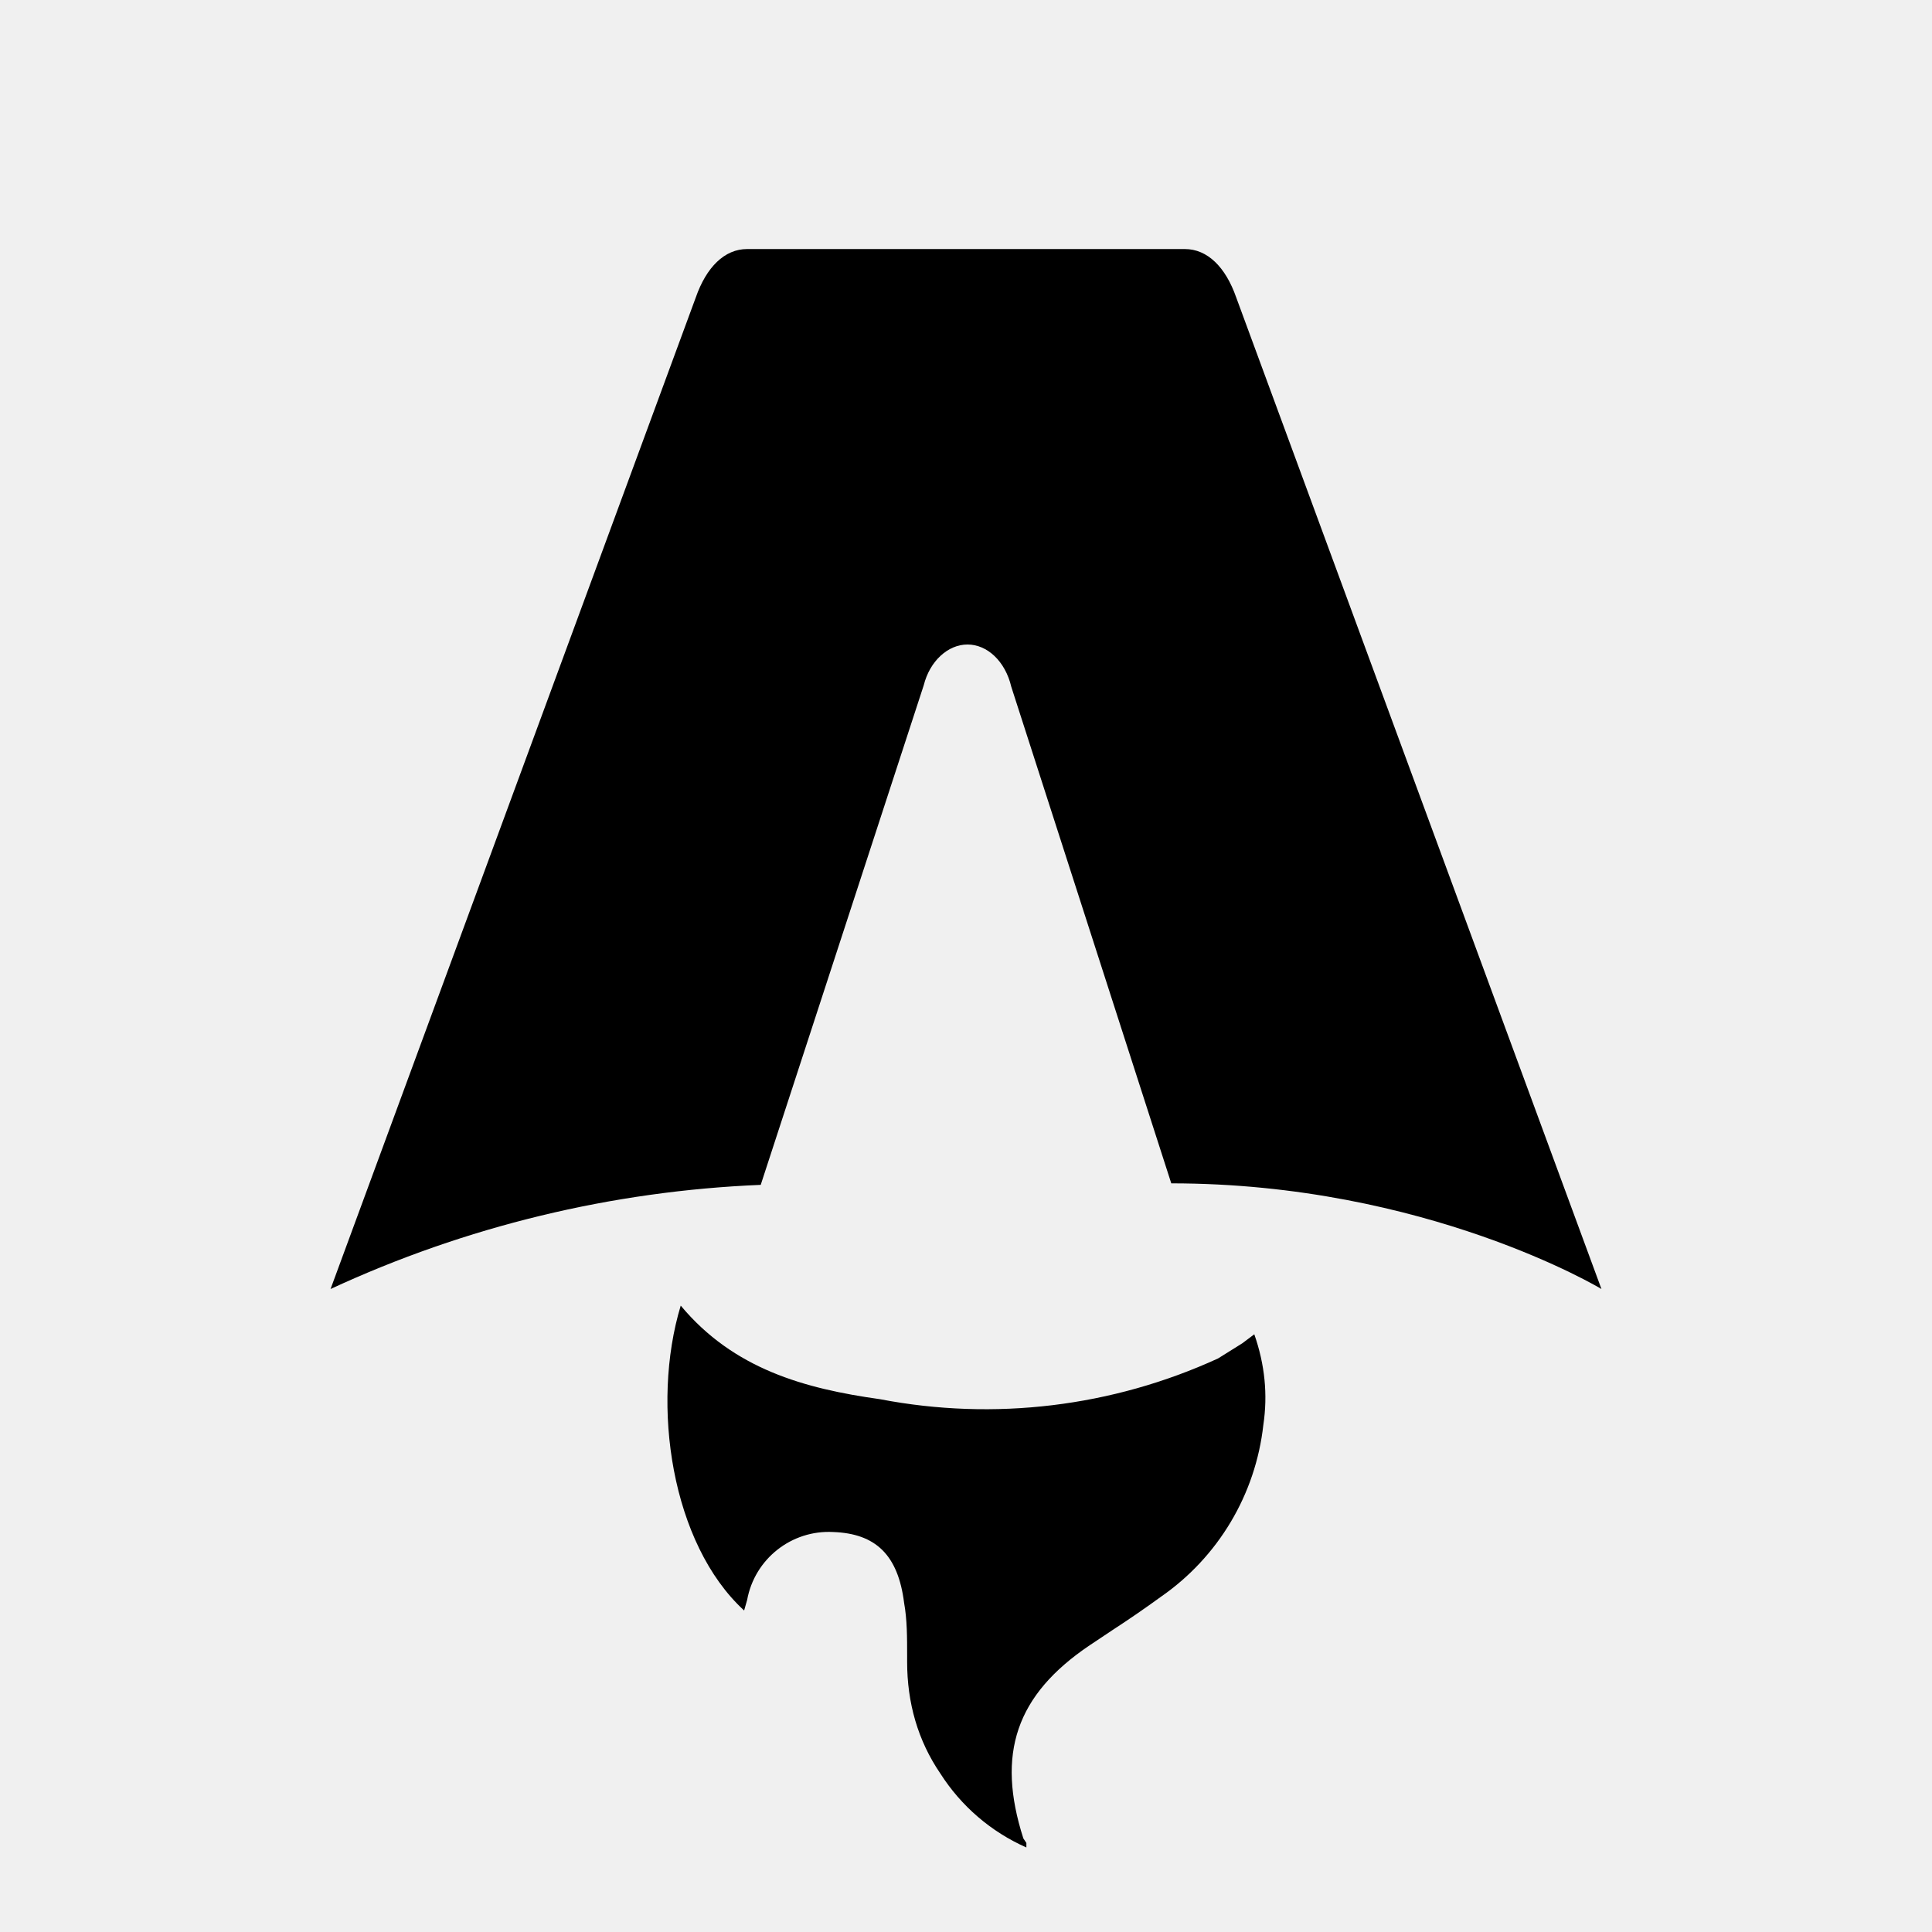
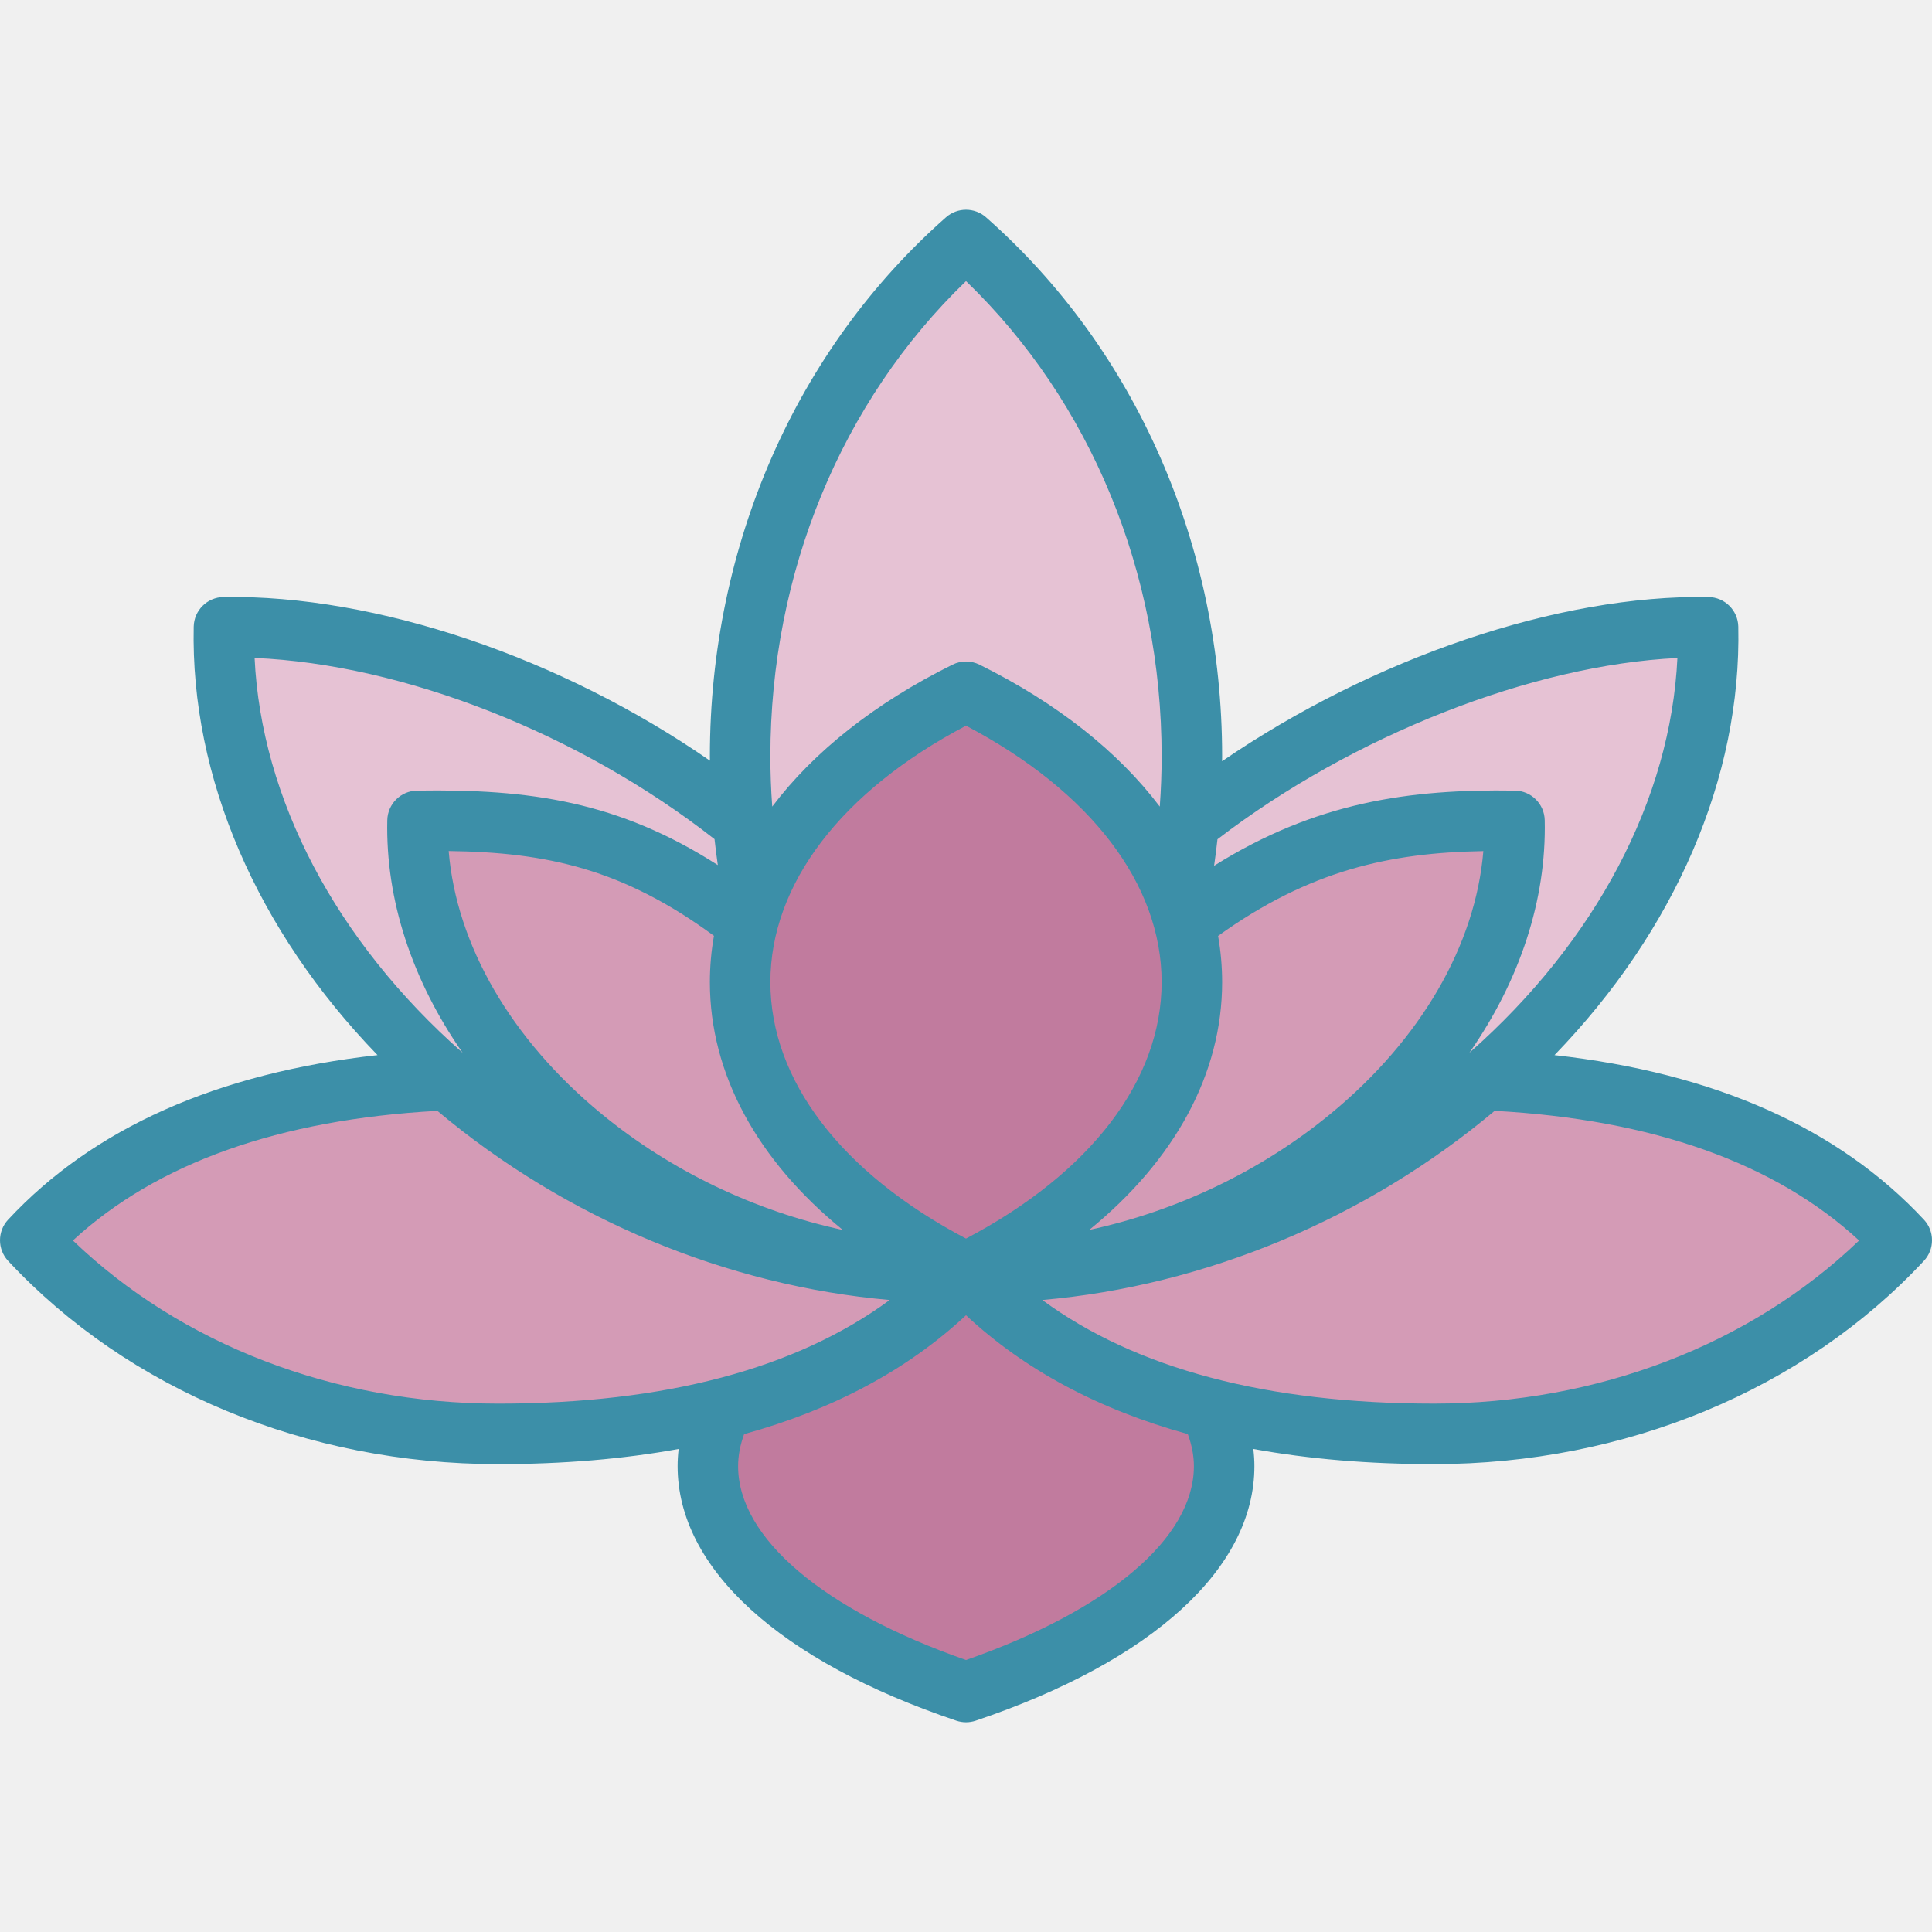
- <svg xmlns="http://www.w3.org/2000/svg" fill="none" viewBox="0 0 128 128">
-   <path d="M50.4 78.5a75.1 75.1 0 0 0-28.5 6.9l24.2-65.7c.7-2 1.9-3.2 3.4-3.2h29c1.5 0 2.7 1.2 3.4 3.2l24.2 65.7s-11.6-7-28.5-7L67 45.5c-.4-1.7-1.6-2.8-2.9-2.8-1.3 0-2.5 1.1-2.9 2.7L50.4 78.5Zm-1.1 28.2Zm-4.2-20.2c-2 6.6-.6 15.8 4.2 20.2a17.5 17.5 0 0 1 .2-.7 5.5 5.5 0 0 1 5.7-4.5c2.8.1 4.3 1.5 4.7 4.7.2 1.1.2 2.3.2 3.5v.4c0 2.7.7 5.2 2.2 7.4a13 13 0 0 0 5.7 4.9v-.3l-.2-.3c-1.8-5.6-.5-9.5 4.4-12.8l1.5-1a73 73 0 0 0 3.2-2.2 16 16 0 0 0 6.8-11.4c.3-2 .1-4-.6-6l-.8.6-1.6 1a37 37 0 0 1-22.4 2.7c-5-.7-9.7-2-13.2-6.2Z" />
-   <style>
-         path { fill: #000; }
-         @media (prefers-color-scheme: dark) {
-             path { fill: #FFF; }
-         }
-     </style>
+ <svg xmlns="http://www.w3.org/2000/svg" version="1.1" viewBox="0 0 511.999 511.999">
+   <path style="fill:#C17B9E;" d="M191.457,371.44c-2.442,5.093-3.866,10.346-3.866,15.751c0,24.764,26.72,46.834,68.41,61.21  c41.689-14.376,68.41-36.445,68.41-61.21c0-5.231-1.346-10.317-3.639-15.256l-64.775-34.7L191.457,371.44z" />
+   <path style="fill:#D49BB6;" d="M379.991,285.928H132.006c-50.166,0-94.872,11.489-123.992,42.756  c29.12,31.266,73.827,51.307,123.992,51.307s94.872-11.49,123.992-42.756c29.12,31.266,73.827,42.756,123.992,42.756  s94.872-20.041,123.992-51.307C474.865,297.417,430.158,285.928,379.991,285.928z" />
+   <g>
+     <path style="fill:#E6C2D4;" d="M255.999,63.597c-36.478,32.132-59.858,81.463-59.858,136.819c0,13.166,1.361,25.975,3.868,38.309   H311.99c2.507-12.334,3.868-25.143,3.868-38.309C315.857,145.061,292.477,95.729,255.999,63.597z" />
+     <path style="fill:#E6C2D4;" d="M196.141,217.519c-38.736-31.023-92.236-52.005-136.791-51.284   c-0.876,40.922,19.213,85.109,58.995,119.701s90.596,52.063,137.655,51.301" />
+     <path style="fill:#E6C2D4;" d="M255.999,337.237c47.059,0.762,97.874-16.708,137.655-51.301s59.871-78.779,58.995-119.701   c-43.945-0.712-98.341,21.102-136.791,51.284" />
+   </g>
+   <g>
+     <path style="fill:#D49BB6;" d="M110.649,217.536c-0.648,28.647,14.201,59.579,43.605,83.796   c29.403,24.216,66.962,36.446,101.745,35.913l-51.307-85.521C176.061,230.006,143.582,217.03,110.649,217.536z" />
+     <path style="fill:#D49BB6;" d="M307.306,251.723l-51.307,85.521c34.783,0.534,72.342-11.696,101.745-35.913   c29.403-24.216,44.252-55.149,43.605-83.796C368.869,217.038,335.727,230.595,307.306,251.723z" />
+   </g>
+   <path style="fill:#C17B9E;" d="M196.141,260.275c0,31.137,23.38,58.887,59.858,76.961c36.478-18.074,59.858-45.824,59.858-76.961  s-23.38-58.887-59.858-76.961C219.522,201.389,196.141,229.137,196.141,260.275z" />
+   <path style="fill:#3C8FA8;" d="M509.849,323.219c-22.609-24.277-55.462-38.877-97.895-43.603c31.984-33.051,49.567-73.627,48.712-113.552  c-0.092-4.309-3.575-7.774-7.884-7.844c-39.842-0.65-88.935,16.15-128.921,43.513c0.003-0.438,0.016-0.878,0.016-1.316  c0-55.744-22.808-107.805-62.576-142.835c-3.029-2.668-7.569-2.668-10.598,0c-39.768,35.029-62.577,87.091-62.577,142.834  c0,0.388,0.012,0.777,0.014,1.165c-39.377-27.283-88.406-44.008-128.919-43.362c-4.31,0.069-7.793,3.535-7.884,7.844  c-0.855,39.926,16.727,80.5,48.711,113.551C57.613,284.34,24.759,298.942,2.15,323.22c-2.867,3.078-2.867,7.849,0,10.927  c31.878,34.229,79.21,53.861,129.859,53.861c17.233,0,33.184-1.349,47.844-4.014c-0.185,1.523-0.278,3.04-0.278,4.548  c0,27.039,26.923,51.626,73.865,67.455c0.831,0.28,1.696,0.42,2.561,0.42c0.865,0,1.731-0.14,2.561-0.42  c46.942-15.829,73.865-40.415,73.865-67.455c0-1.507-0.1-3.026-0.286-4.551c14.661,2.666,30.614,4.015,47.849,4.015  c50.65,0,97.982-19.631,129.859-53.861C512.716,331.068,512.716,326.297,509.849,323.219z M352.649,295.144  c-18.435,15.184-40.736,25.782-63.997,30.8c22.693-18.482,35.225-41.391,35.225-65.67c0-4.126-0.363-8.211-1.074-12.243  c24.23-17.387,45.481-22.059,70.296-22.48C391.03,250.428,376.608,275.411,352.649,295.144z M307.843,260.275  c0,25.981-18.834,50.591-51.842,67.961c-33.008-17.37-51.842-41.98-51.842-67.961s18.834-50.591,51.842-67.961  C289.009,209.683,307.843,234.295,307.843,260.275z M223.365,325.957c-23.264-5.016-45.576-15.628-64.013-30.814  c-23.964-19.736-38.387-44.729-40.449-69.611c26.168,0.328,46.268,4.827,70.302,22.468c-0.715,4.042-1.08,8.138-1.08,12.274  C188.126,284.559,200.664,307.473,223.365,325.957z M444.529,174.382c-1.785,37.341-21.547,75-55.112,104.597  c13.371-19.202,20.426-40.522,19.949-61.625c-0.097-4.308-3.583-7.769-7.892-7.835c-27.993-0.436-52.727,3.009-79.727,19.919  c0.342-2.336,0.632-4.678,0.893-7.022C358.537,194.86,406.174,176.203,444.529,174.382z M256.001,74.498  c33.034,31.85,51.842,77.319,51.842,125.92c0,4.438-0.166,8.89-0.491,13.338c-10.975-14.52-27.159-27.4-47.792-37.623  c-2.243-1.112-4.876-1.112-7.118,0c-20.633,10.223-36.816,23.103-47.792,37.623c-0.326-4.448-0.491-8.9-0.491-13.338  C204.159,151.816,222.967,106.348,256.001,74.498z M189.359,222.386c0.254,2.295,0.538,4.587,0.871,6.873  c-26.374-16.901-49.849-20.199-79.703-19.739c-4.309,0.066-7.794,3.526-7.892,7.835c-0.477,21.103,6.578,42.425,19.95,61.626  c-33.573-29.604-53.337-67.27-55.115-104.619C106.871,176.052,153.596,194.359,189.359,222.386z M19.318,328.741  c22.265-20.536,54.676-32.054,96.589-34.355c34.131,28.66,76.762,46.364,119.874,50.127  c-24.775,18.232-59.566,27.463-103.772,27.463C88.611,371.975,48.002,356.307,19.318,328.741z M316.394,388.543  c0,19.007-22.516,38.116-60.393,51.381c-37.876-13.266-60.393-32.374-60.393-51.381c0-2.762,0.525-5.561,1.595-8.488  c23.63-6.52,43.287-17.036,58.797-31.497c15.505,14.457,35.157,24.971,58.779,31.491  C315.857,382.993,316.394,385.791,316.394,388.543z M379.99,371.972c-44.205,0-78.995-9.231-103.77-27.461  c43.111-3.765,85.747-21.469,119.876-50.129c41.91,2.303,74.32,13.821,96.585,34.357  C463.998,356.305,423.388,371.972,379.99,371.972z" />
</svg>
